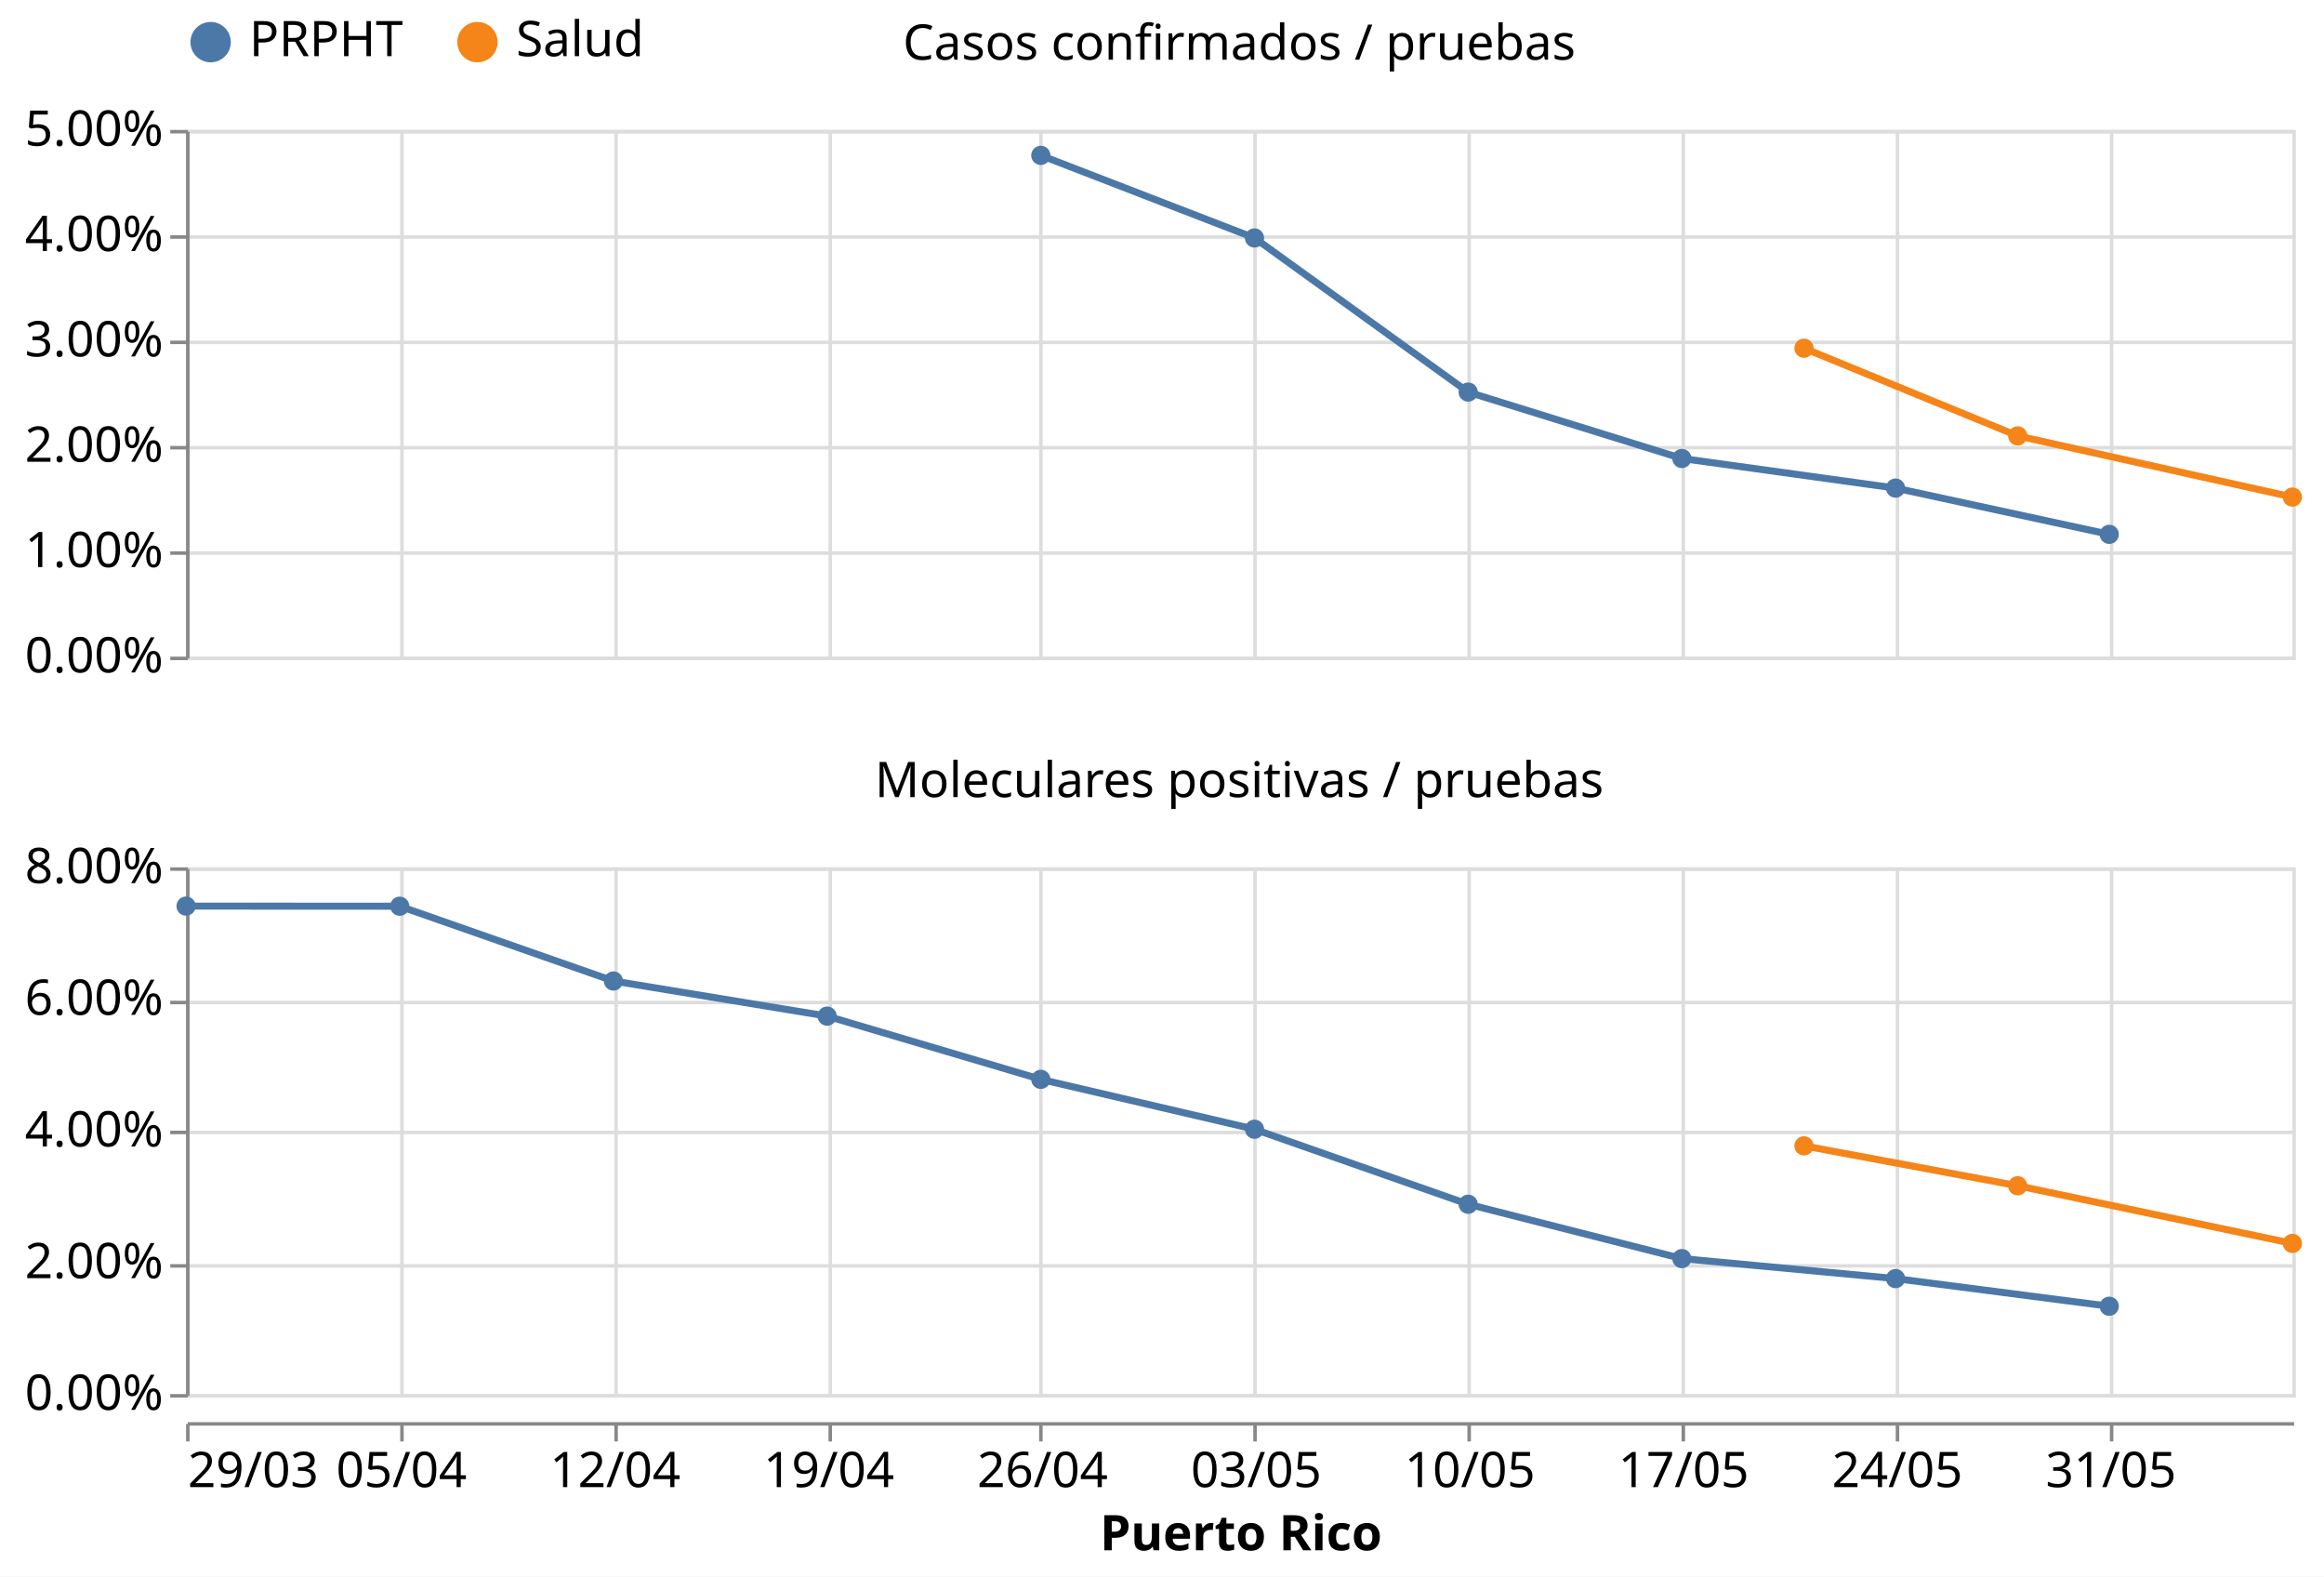
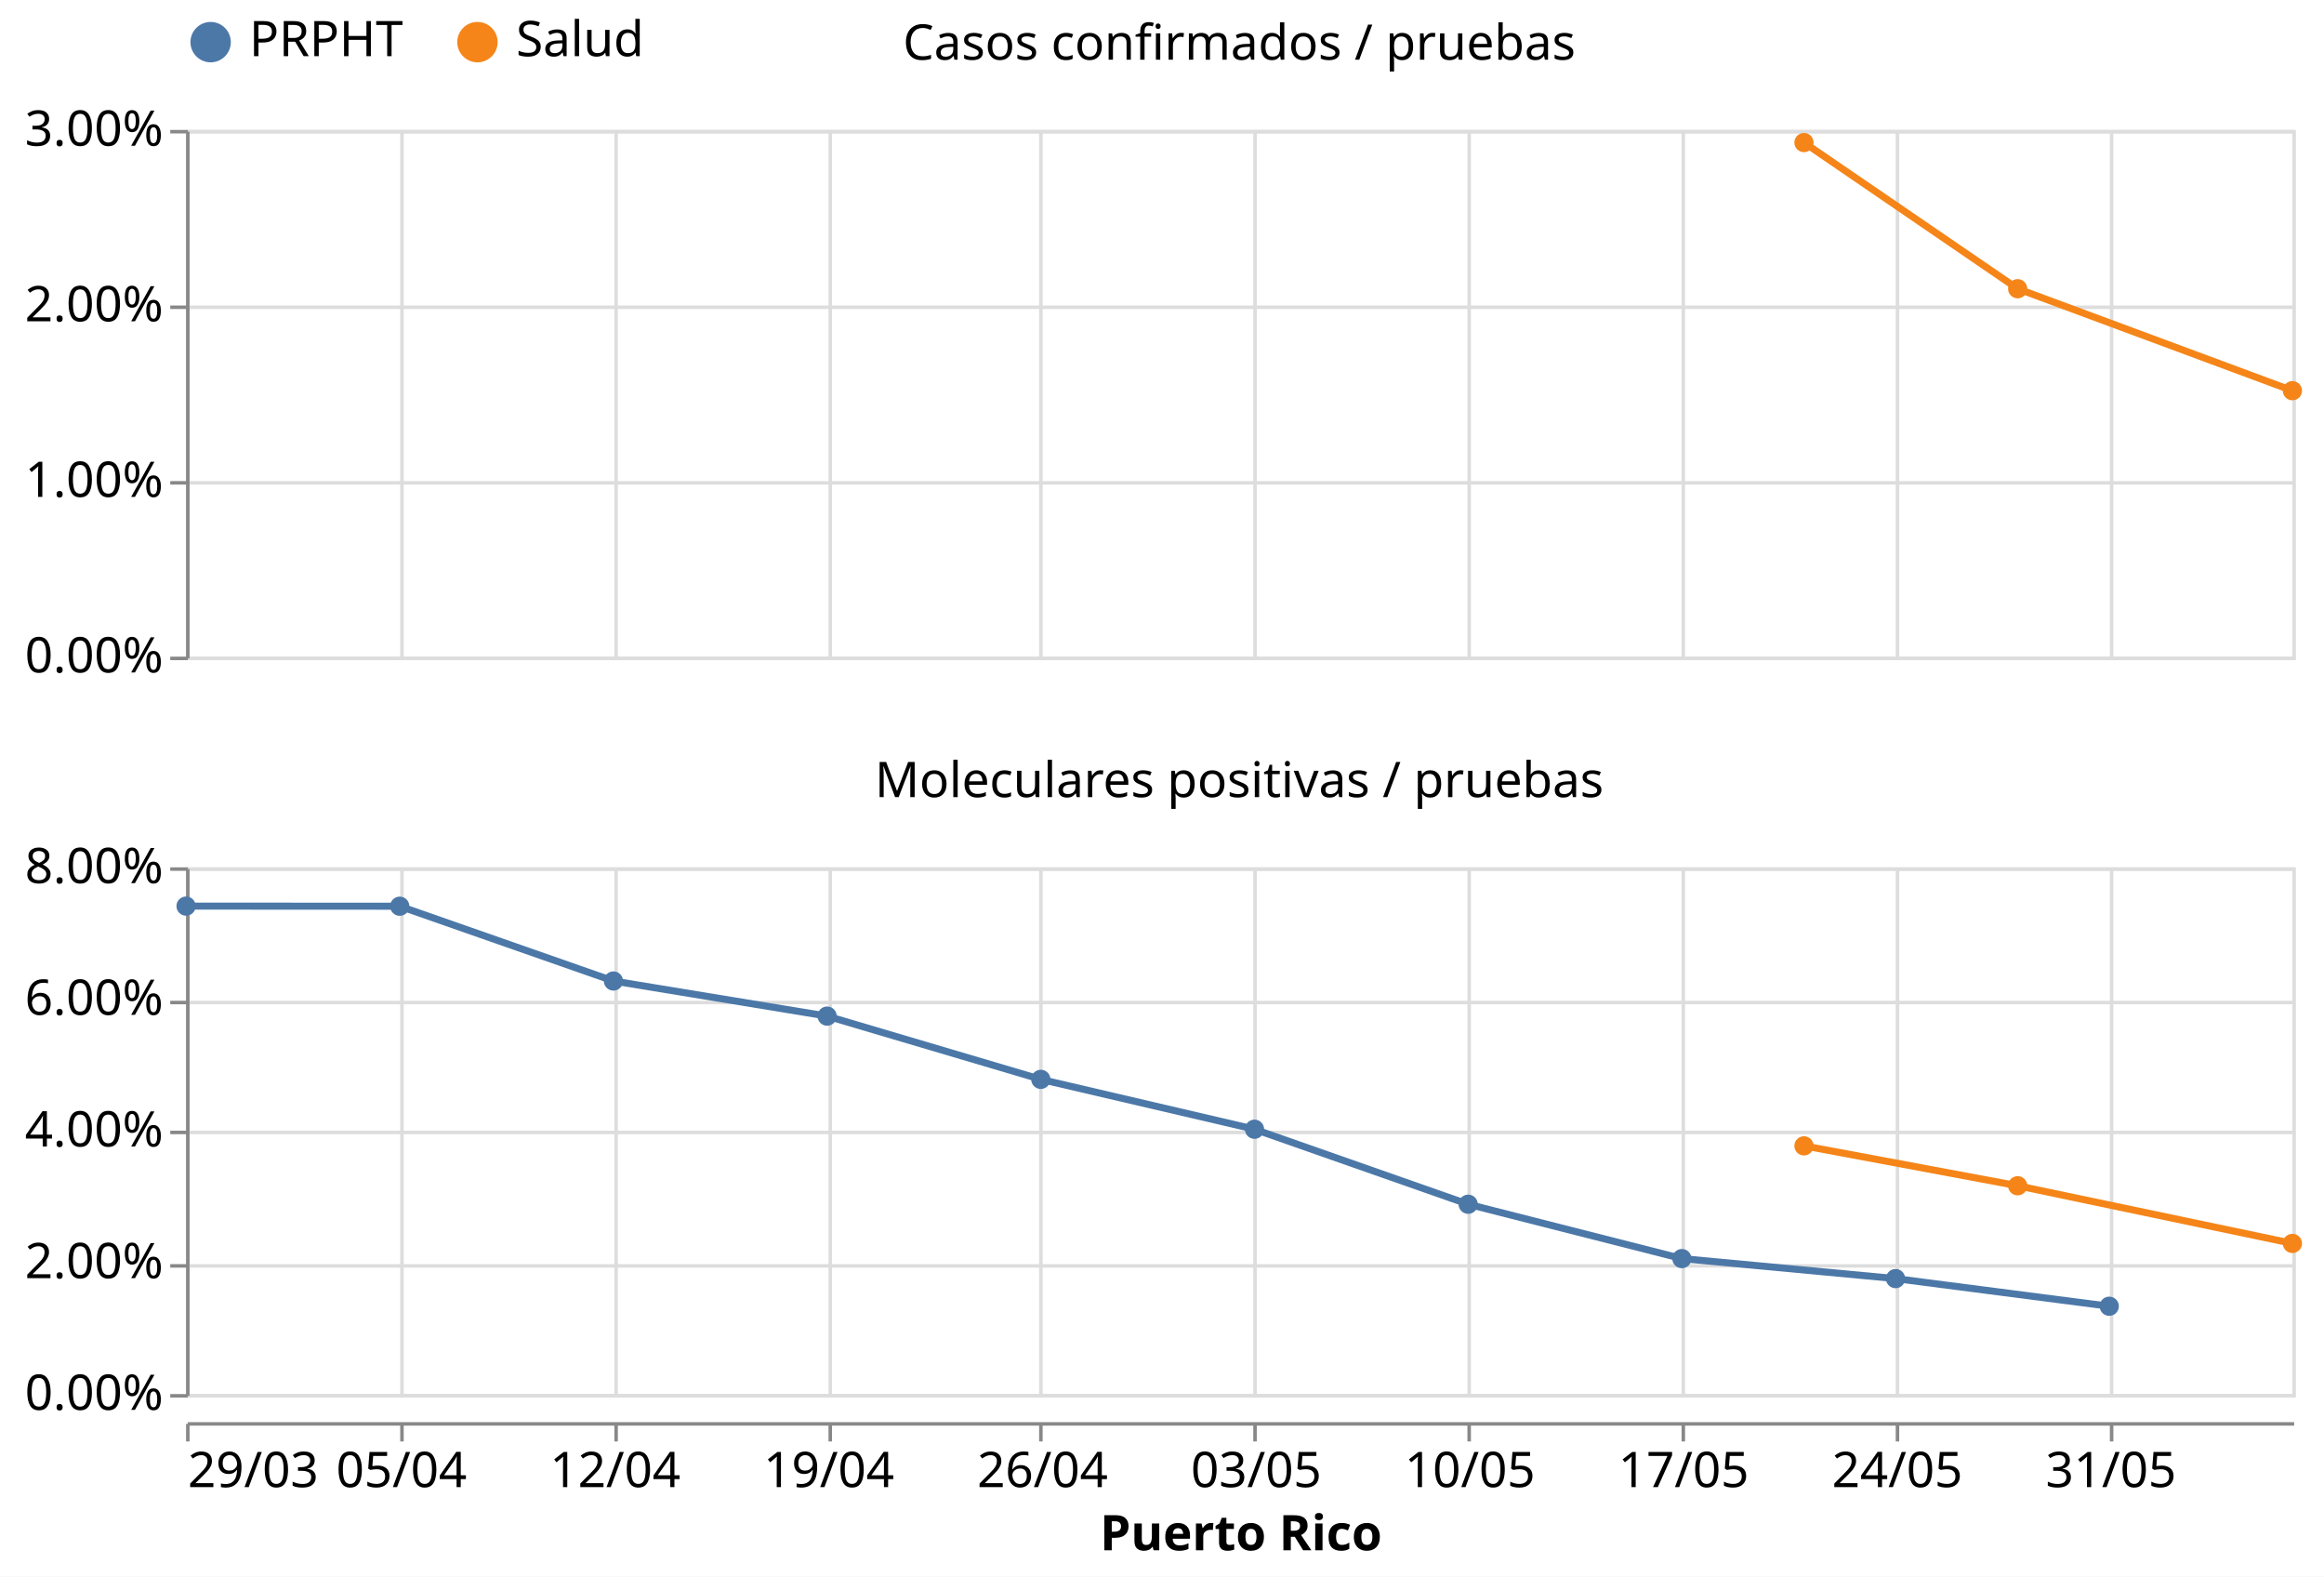
<svg xmlns="http://www.w3.org/2000/svg" class="marks" width="662" height="449" viewBox="0 0 662 449" version="1.1">
  <rect width="662" height="449" style="fill: white;" />
  <g transform="translate(53,37)">
    <g class="mark-group role-frame root">
      <g transform="translate(0,0)">
        <path class="background" d="M0,0h0v0h0Z" style="fill: none;" />
        <g>
          <g class="mark-group role-column-footer column_footer">
            <g transform="translate(0,368)">
              <path class="background" d="M0,0h600v0h-600Z" style="fill: none;" />
              <g>
                <g class="mark-group role-axis">
                  <g transform="translate(0.5,0.5)">
                    <path class="background" d="M0,0h0v0h0Z" style="pointer-events: none; fill: none;" />
                    <g>
                      <g class="mark-rule role-axis-tick" style="pointer-events: none;">
                        <line transform="translate(0,0)" x2="0" y2="5" style="fill: none; stroke: #888; stroke-width: 1; opacity: 1;" />
                        <line transform="translate(61,0)" x2="0" y2="5" style="fill: none; stroke: #888; stroke-width: 1; opacity: 1;" />
                        <line transform="translate(122,0)" x2="0" y2="5" style="fill: none; stroke: #888; stroke-width: 1; opacity: 1;" />
                        <line transform="translate(183,0)" x2="0" y2="5" style="fill: none; stroke: #888; stroke-width: 1; opacity: 1;" />
                        <line transform="translate(243,0)" x2="0" y2="5" style="fill: none; stroke: #888; stroke-width: 1; opacity: 1;" />
                        <line transform="translate(304,0)" x2="0" y2="5" style="fill: none; stroke: #888; stroke-width: 1; opacity: 1;" />
                        <line transform="translate(365,0)" x2="0" y2="5" style="fill: none; stroke: #888; stroke-width: 1; opacity: 1;" />
                        <line transform="translate(426,0)" x2="0" y2="5" style="fill: none; stroke: #888; stroke-width: 1; opacity: 1;" />
                        <line transform="translate(487,0)" x2="0" y2="5" style="fill: none; stroke: #888; stroke-width: 1; opacity: 1;" />
                        <line transform="translate(548,0)" x2="0" y2="5" style="fill: none; stroke: #888; stroke-width: 1; opacity: 1;" />
                      </g>
                      <g class="mark-text role-axis-label" style="pointer-events: none;">
                        <text text-anchor="start" transform="translate(0,18)" style="font-family: sans-serif; font-size: 14px; fill: #000; opacity: 1;">29/03</text>
                        <text text-anchor="middle" transform="translate(60.86957,18)" style="font-family: sans-serif; font-size: 14px; fill: #000; opacity: 1;">05/04</text>
                        <text text-anchor="middle" transform="translate(121.7391,18)" style="font-family: sans-serif; font-size: 14px; fill: #000; opacity: 1;">12/04</text>
                        <text text-anchor="middle" transform="translate(182.6087,18)" style="font-family: sans-serif; font-size: 14px; fill: #000; opacity: 1;">19/04</text>
                        <text text-anchor="middle" transform="translate(243.4783,18)" style="font-family: sans-serif; font-size: 14px; fill: #000; opacity: 1;">26/04</text>
                        <text text-anchor="middle" transform="translate(304.3478,18)" style="font-family: sans-serif; font-size: 14px; fill: #000; opacity: 1;">03/05</text>
                        <text text-anchor="middle" transform="translate(365.2174,18)" style="font-family: sans-serif; font-size: 14px; fill: #000; opacity: 1;">10/05</text>
                        <text text-anchor="middle" transform="translate(426.087,18)" style="font-family: sans-serif; font-size: 14px; fill: #000; opacity: 1;">17/05</text>
                        <text text-anchor="middle" transform="translate(486.9565,18)" style="font-family: sans-serif; font-size: 14px; fill: #000; opacity: 1;">24/05</text>
                        <text text-anchor="middle" transform="translate(547.8261,18)" style="font-family: sans-serif; font-size: 14px; fill: #000; opacity: 1;">31/05</text>
                      </g>
                      <g class="mark-rule role-axis-domain" style="pointer-events: none;">
                        <line transform="translate(0,0)" x2="600" y2="0" style="fill: none; stroke: #888; stroke-width: 1; opacity: 1;" />
                      </g>
                      <g class="mark-text role-axis-title" style="pointer-events: none;">
                        <text text-anchor="middle" transform="translate(300,36)" style="font-family: sans-serif; font-size: 14px; font-weight: bold; fill: #000; opacity: 1;">Puerto Rico</text>
                      </g>
                    </g>
                    <path class="foreground" d="" style="pointer-events: none; display: none; fill: none;" />
                  </g>
                </g>
              </g>
              <path class="foreground" d="" style="display: none; fill: none;" />
            </g>
          </g>
          <g class="mark-group role-scope cell">
            <g transform="translate(0,0)">
              <path class="background" d="M0.5,0.5h600v150h-600Z" style="fill: none; stroke: #ddd;" />
              <g>
                <g class="mark-group role-axis">
                  <g transform="translate(0.5,150.5)">
                    <path class="background" d="M0,0h0v0h0Z" style="pointer-events: none; fill: none;" />
                    <g>
                      <g class="mark-rule role-axis-grid" style="pointer-events: none;">
                        <line transform="translate(0,-150)" x2="0" y2="150" style="fill: none; stroke: #ddd; stroke-width: 1; opacity: 1;" />
                        <line transform="translate(61,-150)" x2="0" y2="150" style="fill: none; stroke: #ddd; stroke-width: 1; opacity: 1;" />
                        <line transform="translate(122,-150)" x2="0" y2="150" style="fill: none; stroke: #ddd; stroke-width: 1; opacity: 1;" />
                        <line transform="translate(183,-150)" x2="0" y2="150" style="fill: none; stroke: #ddd; stroke-width: 1; opacity: 1;" />
                        <line transform="translate(243,-150)" x2="0" y2="150" style="fill: none; stroke: #ddd; stroke-width: 1; opacity: 1;" />
                        <line transform="translate(304,-150)" x2="0" y2="150" style="fill: none; stroke: #ddd; stroke-width: 1; opacity: 1;" />
                        <line transform="translate(365,-150)" x2="0" y2="150" style="fill: none; stroke: #ddd; stroke-width: 1; opacity: 1;" />
                        <line transform="translate(426,-150)" x2="0" y2="150" style="fill: none; stroke: #ddd; stroke-width: 1; opacity: 1;" />
                        <line transform="translate(487,-150)" x2="0" y2="150" style="fill: none; stroke: #ddd; stroke-width: 1; opacity: 1;" />
                        <line transform="translate(548,-150)" x2="0" y2="150" style="fill: none; stroke: #ddd; stroke-width: 1; opacity: 1;" />
                      </g>
                    </g>
                    <path class="foreground" d="" style="pointer-events: none; display: none; fill: none;" />
                  </g>
                </g>
                <g class="mark-group role-axis">
                  <g transform="translate(0.5,0.5)">
                    <path class="background" d="M0,0h0v0h0Z" style="pointer-events: none; fill: none;" />
                    <g>
                      <g class="mark-rule role-axis-grid" style="pointer-events: none;">
                        <line transform="translate(0,150)" x2="600" y2="0" style="fill: none; stroke: #ddd; stroke-width: 1; opacity: 1;" />
-                         <line transform="translate(0,120)" x2="600" y2="0" style="fill: none; stroke: #ddd; stroke-width: 1; opacity: 1;" />
-                         <line transform="translate(0,90)" x2="600" y2="0" style="fill: none; stroke: #ddd; stroke-width: 1; opacity: 1;" />
-                         <line transform="translate(0,60)" x2="600" y2="0" style="fill: none; stroke: #ddd; stroke-width: 1; opacity: 1;" />
-                         <line transform="translate(0,30)" x2="600" y2="0" style="fill: none; stroke: #ddd; stroke-width: 1; opacity: 1;" />
+                         <line transform="translate(0,100)" x2="600" y2="0" style="fill: none; stroke: #ddd; stroke-width: 1; opacity: 1;" />
+                         <line transform="translate(0,50)" x2="600" y2="0" style="fill: none; stroke: #ddd; stroke-width: 1; opacity: 1;" />
                        <line transform="translate(0,0)" x2="600" y2="0" style="fill: none; stroke: #ddd; stroke-width: 1; opacity: 1;" />
                      </g>
                    </g>
                    <path class="foreground" d="" style="pointer-events: none; display: none; fill: none;" />
                  </g>
                </g>
                <g class="mark-group role-axis">
                  <g transform="translate(0.5,0.5)">
                    <path class="background" d="M0,0h0v0h0Z" style="pointer-events: none; fill: none;" />
                    <g>
                      <g class="mark-rule role-axis-tick" style="pointer-events: none;">
                        <line transform="translate(0,150)" x2="-5" y2="0" style="fill: none; stroke: #888; stroke-width: 1; opacity: 1;" />
-                         <line transform="translate(0,120)" x2="-5" y2="0" style="fill: none; stroke: #888; stroke-width: 1; opacity: 1;" />
-                         <line transform="translate(0,90)" x2="-5" y2="0" style="fill: none; stroke: #888; stroke-width: 1; opacity: 1;" />
-                         <line transform="translate(0,60)" x2="-5" y2="0" style="fill: none; stroke: #888; stroke-width: 1; opacity: 1;" />
-                         <line transform="translate(0,30)" x2="-5" y2="0" style="fill: none; stroke: #888; stroke-width: 1; opacity: 1;" />
+                         <line transform="translate(0,100)" x2="-5" y2="0" style="fill: none; stroke: #888; stroke-width: 1; opacity: 1;" />
+                         <line transform="translate(0,50)" x2="-5" y2="0" style="fill: none; stroke: #888; stroke-width: 1; opacity: 1;" />
                        <line transform="translate(0,0)" x2="-5" y2="0" style="fill: none; stroke: #888; stroke-width: 1; opacity: 1;" />
                      </g>
                      <g class="mark-text role-axis-label" style="pointer-events: none;">
                        <text text-anchor="end" transform="translate(-7,154)" style="font-family: sans-serif; font-size: 14px; fill: #000; opacity: 1;">0.00%</text>
-                         <text text-anchor="end" transform="translate(-7,124)" style="font-family: sans-serif; font-size: 14px; fill: #000; opacity: 1;">1.00%</text>
-                         <text text-anchor="end" transform="translate(-7,94)" style="font-family: sans-serif; font-size: 14px; fill: #000; opacity: 1;">2.00%</text>
-                         <text text-anchor="end" transform="translate(-7,64)" style="font-family: sans-serif; font-size: 14px; fill: #000; opacity: 1;">3.00%</text>
-                         <text text-anchor="end" transform="translate(-7,34)" style="font-family: sans-serif; font-size: 14px; fill: #000; opacity: 1;">4.00%</text>
-                         <text text-anchor="end" transform="translate(-7,4)" style="font-family: sans-serif; font-size: 14px; fill: #000; opacity: 1;">5.00%</text>
+                         <text text-anchor="end" transform="translate(-7,104)" style="font-family: sans-serif; font-size: 14px; fill: #000; opacity: 1;">1.00%</text>
+                         <text text-anchor="end" transform="translate(-7,54)" style="font-family: sans-serif; font-size: 14px; fill: #000; opacity: 1;">2.00%</text>
+                         <text text-anchor="end" transform="translate(-7,4)" style="font-family: sans-serif; font-size: 14px; fill: #000; opacity: 1;">3.00%</text>
                      </g>
                      <g class="mark-rule role-axis-domain" style="pointer-events: none;">
                        <line transform="translate(0,150)" x2="0" y2="-150" style="fill: none; stroke: #888; stroke-width: 1; opacity: 1;" />
                      </g>
                    </g>
                    <path class="foreground" d="" style="pointer-events: none; display: none; fill: none;" />
                  </g>
                </g>
                <g class="mark-group role-scope child_layer_0_pathgroup">
                  <g transform="translate(0,0)">
                    <path class="background" d="M0,0h600v150h-600Z" style="fill: none;" />
                    <g>
                      <g class="mark-line role-mark child_layer_0_marks">
-                         <path d="M243.478,7.249L304.348,30.767L365.217,74.664L426.087,93.57L486.957,102.001L547.826,115.171" style="fill: none; stroke: #4c78a8; stroke-width: 2;" />
+                         <path d="M460.87,3.601L521.739,45.222L600,74.26" style="fill: none; stroke: #f58518; stroke-width: 2;" />
                      </g>
                    </g>
                    <path class="foreground" d="" style="display: none; fill: none;" />
                  </g>
-                   <g transform="translate(0,0)">
-                     <path class="background" d="M0,0h600v150h-600Z" style="fill: none;" />
-                     <g>
-                       <g class="mark-line role-mark child_layer_0_marks">
-                         <path d="M460.87,62.16L521.739,87.133L600,104.556" style="fill: none; stroke: #f58518; stroke-width: 2;" />
-                       </g>
-                     </g>
-                     <path class="foreground" d="" style="display: none; fill: none;" />
-                   </g>
                </g>
                <g class="mark-symbol role-mark child_layer_1_marks">
-                   <path transform="translate(243.4783,7.249189)" d="M2.739,0A2.739,2.739,0,1,1,-2.739,0A2.739,2.739,0,1,1,2.739,0" style="fill: #4c78a8; stroke-width: 2; opacity: 1;" />
-                   <path transform="translate(304.3478,30.76709)" d="M2.739,0A2.739,2.739,0,1,1,-2.739,0A2.739,2.739,0,1,1,2.739,0" style="fill: #4c78a8; stroke-width: 2; opacity: 1;" />
-                   <path transform="translate(365.2174,74.66406)" d="M2.739,0A2.739,2.739,0,1,1,-2.739,0A2.739,2.739,0,1,1,2.739,0" style="fill: #4c78a8; stroke-width: 2; opacity: 1;" />
-                   <path transform="translate(426.087,93.56997)" d="M2.739,0A2.739,2.739,0,1,1,-2.739,0A2.739,2.739,0,1,1,2.739,0" style="fill: #4c78a8; stroke-width: 2; opacity: 1;" />
-                   <path transform="translate(460.8696,62.16038)" d="M2.739,0A2.739,2.739,0,1,1,-2.739,0A2.739,2.739,0,1,1,2.739,0" style="fill: #f58518; stroke-width: 2; opacity: 1;" />
-                   <path transform="translate(486.9565,102.0006)" d="M2.739,0A2.739,2.739,0,1,1,-2.739,0A2.739,2.739,0,1,1,2.739,0" style="fill: #4c78a8; stroke-width: 2; opacity: 1;" />
-                   <path transform="translate(521.7391,87.13332)" d="M2.739,0A2.739,2.739,0,1,1,-2.739,0A2.739,2.739,0,1,1,2.739,0" style="fill: #f58518; stroke-width: 2; opacity: 1;" />
-                   <path transform="translate(547.8261,115.1706)" d="M2.739,0A2.739,2.739,0,1,1,-2.739,0A2.739,2.739,0,1,1,2.739,0" style="fill: #4c78a8; stroke-width: 2; opacity: 1;" />
-                   <path transform="translate(600,104.5561)" d="M2.739,0A2.739,2.739,0,1,1,-2.739,0A2.739,2.739,0,1,1,2.739,0" style="fill: #f58518; stroke-width: 2; opacity: 1;" />
+                   <path transform="translate(460.8696,3.600633)" d="M2.739,0A2.739,2.739,0,1,1,-2.739,0A2.739,2.739,0,1,1,2.739,0" style="fill: #f58518; stroke-width: 2; opacity: 1;" />
+                   <path transform="translate(521.7391,45.2222)" d="M2.739,0A2.739,2.739,0,1,1,-2.739,0A2.739,2.739,0,1,1,2.739,0" style="fill: #f58518; stroke-width: 2; opacity: 1;" />
+                   <path transform="translate(600,74.26009)" d="M2.739,0A2.739,2.739,0,1,1,-2.739,0A2.739,2.739,0,1,1,2.739,0" style="fill: #f58518; stroke-width: 2; opacity: 1;" />
                </g>
                <g class="mark-group role-title">
                  <g transform="translate(300,-31)">
                    <path class="background" d="M0,0h0v0h0Z" style="pointer-events: none; fill: none;" />
                    <g>
                      <g class="mark-text role-title-text" style="pointer-events: none;">
                        <text text-anchor="middle" transform="translate(0,11)" style="font-family: sans-serif; font-size: 14px; fill: #000; opacity: 1;">Casos confirmados / pruebas</text>
                      </g>
                    </g>
                    <path class="foreground" d="" style="pointer-events: none; display: none; fill: none;" />
                  </g>
                </g>
              </g>
              <path class="foreground" d="" style="display: none; fill: none;" />
            </g>
            <g transform="translate(0,210)">
              <path class="background" d="M0.5,0.5h600v150h-600Z" style="fill: none; stroke: #ddd;" />
              <g>
                <g class="mark-group role-axis">
                  <g transform="translate(0.5,150.5)">
                    <path class="background" d="M0,0h0v0h0Z" style="pointer-events: none; fill: none;" />
                    <g>
                      <g class="mark-rule role-axis-grid" style="pointer-events: none;">
                        <line transform="translate(0,-150)" x2="0" y2="150" style="fill: none; stroke: #ddd; stroke-width: 1; opacity: 1;" />
                        <line transform="translate(61,-150)" x2="0" y2="150" style="fill: none; stroke: #ddd; stroke-width: 1; opacity: 1;" />
                        <line transform="translate(122,-150)" x2="0" y2="150" style="fill: none; stroke: #ddd; stroke-width: 1; opacity: 1;" />
                        <line transform="translate(183,-150)" x2="0" y2="150" style="fill: none; stroke: #ddd; stroke-width: 1; opacity: 1;" />
                        <line transform="translate(243,-150)" x2="0" y2="150" style="fill: none; stroke: #ddd; stroke-width: 1; opacity: 1;" />
                        <line transform="translate(304,-150)" x2="0" y2="150" style="fill: none; stroke: #ddd; stroke-width: 1; opacity: 1;" />
                        <line transform="translate(365,-150)" x2="0" y2="150" style="fill: none; stroke: #ddd; stroke-width: 1; opacity: 1;" />
                        <line transform="translate(426,-150)" x2="0" y2="150" style="fill: none; stroke: #ddd; stroke-width: 1; opacity: 1;" />
                        <line transform="translate(487,-150)" x2="0" y2="150" style="fill: none; stroke: #ddd; stroke-width: 1; opacity: 1;" />
                        <line transform="translate(548,-150)" x2="0" y2="150" style="fill: none; stroke: #ddd; stroke-width: 1; opacity: 1;" />
                      </g>
                    </g>
                    <path class="foreground" d="" style="pointer-events: none; display: none; fill: none;" />
                  </g>
                </g>
                <g class="mark-group role-axis">
                  <g transform="translate(0.5,0.5)">
                    <path class="background" d="M0,0h0v0h0Z" style="pointer-events: none; fill: none;" />
                    <g>
                      <g class="mark-rule role-axis-grid" style="pointer-events: none;">
                        <line transform="translate(0,150)" x2="600" y2="0" style="fill: none; stroke: #ddd; stroke-width: 1; opacity: 1;" />
                        <line transform="translate(0,113)" x2="600" y2="0" style="fill: none; stroke: #ddd; stroke-width: 1; opacity: 1;" />
                        <line transform="translate(0,75)" x2="600" y2="0" style="fill: none; stroke: #ddd; stroke-width: 1; opacity: 1;" />
                        <line transform="translate(0,38)" x2="600" y2="0" style="fill: none; stroke: #ddd; stroke-width: 1; opacity: 1;" />
                        <line transform="translate(0,0)" x2="600" y2="0" style="fill: none; stroke: #ddd; stroke-width: 1; opacity: 1;" />
                      </g>
                    </g>
                    <path class="foreground" d="" style="pointer-events: none; display: none; fill: none;" />
                  </g>
                </g>
                <g class="mark-group role-axis">
                  <g transform="translate(0.5,0.5)">
                    <path class="background" d="M0,0h0v0h0Z" style="pointer-events: none; fill: none;" />
                    <g>
                      <g class="mark-rule role-axis-tick" style="pointer-events: none;">
                        <line transform="translate(0,150)" x2="-5" y2="0" style="fill: none; stroke: #888; stroke-width: 1; opacity: 1;" />
                        <line transform="translate(0,113)" x2="-5" y2="0" style="fill: none; stroke: #888; stroke-width: 1; opacity: 1;" />
                        <line transform="translate(0,75)" x2="-5" y2="0" style="fill: none; stroke: #888; stroke-width: 1; opacity: 1;" />
                        <line transform="translate(0,38)" x2="-5" y2="0" style="fill: none; stroke: #888; stroke-width: 1; opacity: 1;" />
                        <line transform="translate(0,0)" x2="-5" y2="0" style="fill: none; stroke: #888; stroke-width: 1; opacity: 1;" />
                      </g>
                      <g class="mark-text role-axis-label" style="pointer-events: none;">
                        <text text-anchor="end" transform="translate(-7,154)" style="font-family: sans-serif; font-size: 14px; fill: #000; opacity: 1;">0.00%</text>
                        <text text-anchor="end" transform="translate(-7,116.5)" style="font-family: sans-serif; font-size: 14px; fill: #000; opacity: 1;">2.00%</text>
                        <text text-anchor="end" transform="translate(-7,79)" style="font-family: sans-serif; font-size: 14px; fill: #000; opacity: 1;">4.00%</text>
                        <text text-anchor="end" transform="translate(-7,41.5)" style="font-family: sans-serif; font-size: 14px; fill: #000; opacity: 1;">6.00%</text>
                        <text text-anchor="end" transform="translate(-7,4)" style="font-family: sans-serif; font-size: 14px; fill: #000; opacity: 1;">8.00%</text>
                      </g>
                      <g class="mark-rule role-axis-domain" style="pointer-events: none;">
                        <line transform="translate(0,150)" x2="0" y2="-150" style="fill: none; stroke: #888; stroke-width: 1; opacity: 1;" />
                      </g>
                    </g>
                    <path class="foreground" d="" style="pointer-events: none; display: none; fill: none;" />
                  </g>
                </g>
                <g class="mark-group role-scope child_layer_0_pathgroup">
                  <g transform="translate(0,0)">
                    <path class="background" d="M0,0h600v150h-600Z" style="fill: none;" />
                    <g>
                      <g class="mark-line role-mark child_layer_0_marks">
                        <path d="M0,11.044L60.87,11.075L121.739,32.373L182.609,42.369L243.478,60.382L304.348,74.586L365.217,95.946L426.087,111.426L486.957,117.121L547.826,124.993" style="fill: none; stroke: #4c78a8; stroke-width: 2;" />
                      </g>
                    </g>
                    <path class="foreground" d="" style="display: none; fill: none;" />
                  </g>
                  <g transform="translate(0,0)">
                    <path class="background" d="M0,0h600v150h-600Z" style="fill: none;" />
                    <g>
                      <g class="mark-line role-mark child_layer_0_marks">
                        <path d="M460.87,79.318L521.739,90.683L600,107.105" style="fill: none; stroke: #f58518; stroke-width: 2;" />
                      </g>
                    </g>
                    <path class="foreground" d="" style="display: none; fill: none;" />
                  </g>
                </g>
                <g class="mark-symbol role-mark child_layer_1_marks">
                  <path transform="translate(0,11.04427)" d="M2.739,0A2.739,2.739,0,1,1,-2.739,0A2.739,2.739,0,1,1,2.739,0" style="fill: #4c78a8; stroke-width: 2; opacity: 1;" />
                  <path transform="translate(60.86957,11.07488)" d="M2.739,0A2.739,2.739,0,1,1,-2.739,0A2.739,2.739,0,1,1,2.739,0" style="fill: #4c78a8; stroke-width: 2; opacity: 1;" />
                  <path transform="translate(121.7391,32.37253)" d="M2.739,0A2.739,2.739,0,1,1,-2.739,0A2.739,2.739,0,1,1,2.739,0" style="fill: #4c78a8; stroke-width: 2; opacity: 1;" />
                  <path transform="translate(182.6087,42.36856)" d="M2.739,0A2.739,2.739,0,1,1,-2.739,0A2.739,2.739,0,1,1,2.739,0" style="fill: #4c78a8; stroke-width: 2; opacity: 1;" />
                  <path transform="translate(243.4783,60.382)" d="M2.739,0A2.739,2.739,0,1,1,-2.739,0A2.739,2.739,0,1,1,2.739,0" style="fill: #4c78a8; stroke-width: 2; opacity: 1;" />
                  <path transform="translate(304.3478,74.58608)" d="M2.739,0A2.739,2.739,0,1,1,-2.739,0A2.739,2.739,0,1,1,2.739,0" style="fill: #4c78a8; stroke-width: 2; opacity: 1;" />
                  <path transform="translate(365.2174,95.94611)" d="M2.739,0A2.739,2.739,0,1,1,-2.739,0A2.739,2.739,0,1,1,2.739,0" style="fill: #4c78a8; stroke-width: 2; opacity: 1;" />
                  <path transform="translate(426.087,111.4257)" d="M2.739,0A2.739,2.739,0,1,1,-2.739,0A2.739,2.739,0,1,1,2.739,0" style="fill: #4c78a8; stroke-width: 2; opacity: 1;" />
                  <path transform="translate(460.8696,79.31824)" d="M2.739,0A2.739,2.739,0,1,1,-2.739,0A2.739,2.739,0,1,1,2.739,0" style="fill: #f58518; stroke-width: 2; opacity: 1;" />
                  <path transform="translate(486.9565,117.1214)" d="M2.739,0A2.739,2.739,0,1,1,-2.739,0A2.739,2.739,0,1,1,2.739,0" style="fill: #4c78a8; stroke-width: 2; opacity: 1;" />
                  <path transform="translate(521.7391,90.68264)" d="M2.739,0A2.739,2.739,0,1,1,-2.739,0A2.739,2.739,0,1,1,2.739,0" style="fill: #f58518; stroke-width: 2; opacity: 1;" />
                  <path transform="translate(547.8261,124.9931)" d="M2.739,0A2.739,2.739,0,1,1,-2.739,0A2.739,2.739,0,1,1,2.739,0" style="fill: #4c78a8; stroke-width: 2; opacity: 1;" />
                  <path transform="translate(600,107.1048)" d="M2.739,0A2.739,2.739,0,1,1,-2.739,0A2.739,2.739,0,1,1,2.739,0" style="fill: #f58518; stroke-width: 2; opacity: 1;" />
                </g>
                <g class="mark-group role-title">
                  <g transform="translate(300,-31)">
                    <path class="background" d="M0,0h0v0h0Z" style="pointer-events: none; fill: none;" />
                    <g>
                      <g class="mark-text role-title-text" style="pointer-events: none;">
                        <text text-anchor="middle" transform="translate(0,11)" style="font-family: sans-serif; font-size: 14px; fill: #000; opacity: 1;">Moleculares positivas / pruebas</text>
                      </g>
                    </g>
                    <path class="foreground" d="" style="pointer-events: none; display: none; fill: none;" />
                  </g>
                </g>
              </g>
              <path class="foreground" d="" style="display: none; fill: none;" />
            </g>
          </g>
          <g class="mark-group role-legend">
            <g transform="translate(0,-32)">
              <path class="background" d="M0,0h130v14h-130Z" style="pointer-events: none; fill: none;" />
              <g>
                <g class="mark-group role-legend-entry">
                  <g transform="translate(0,0)">
                    <path class="background" d="M0,0h0v0h0Z" style="pointer-events: none; fill: none;" />
                    <g>
                      <g class="mark-group role-scope">
                        <g transform="translate(0,0)">
                          <path class="background" d="M0,0h65.448v14h-65.448Z" style="pointer-events: none; fill: none; opacity: 1;" />
                          <g>
                            <g class="mark-symbol role-legend-symbol" style="pointer-events: none;">
                              <path transform="translate(7,7)" d="M5,0A5,5,0,1,1,-5,0A5,5,0,1,1,5,0" style="fill: #4c78a8; stroke: #4c78a8; stroke-width: 1.5; opacity: 1;" />
                            </g>
                            <g class="mark-text role-legend-label" style="pointer-events: none;">
                              <text text-anchor="start" transform="translate(18,11)" style="font-family: sans-serif; font-size: 14px; fill: #000; opacity: 1;">PRPHT</text>
                            </g>
                          </g>
                          <path class="foreground" d="" style="pointer-events: none; display: none; fill: none;" />
                        </g>
                        <g transform="translate(76,0)">
                          <path class="background" d="M0,0h53.807v14h-53.807Z" style="pointer-events: none; fill: none; opacity: 1;" />
                          <g>
                            <g class="mark-symbol role-legend-symbol" style="pointer-events: none;">
                              <path transform="translate(7,7)" d="M5,0A5,5,0,1,1,-5,0A5,5,0,1,1,5,0" style="fill: #f58518; stroke: #f58518; stroke-width: 1.5; opacity: 1;" />
                            </g>
                            <g class="mark-text role-legend-label" style="pointer-events: none;">
                              <text text-anchor="start" transform="translate(18,11)" style="font-family: sans-serif; font-size: 14px; fill: #000; opacity: 1;">Salud</text>
                            </g>
                          </g>
                          <path class="foreground" d="" style="pointer-events: none; display: none; fill: none;" />
                        </g>
                      </g>
                    </g>
                    <path class="foreground" d="" style="pointer-events: none; display: none; fill: none;" />
                  </g>
                </g>
              </g>
              <path class="foreground" d="" style="pointer-events: none; display: none; fill: none;" />
            </g>
          </g>
        </g>
        <path class="foreground" d="" style="display: none; fill: none;" />
      </g>
    </g>
  </g>
</svg>
